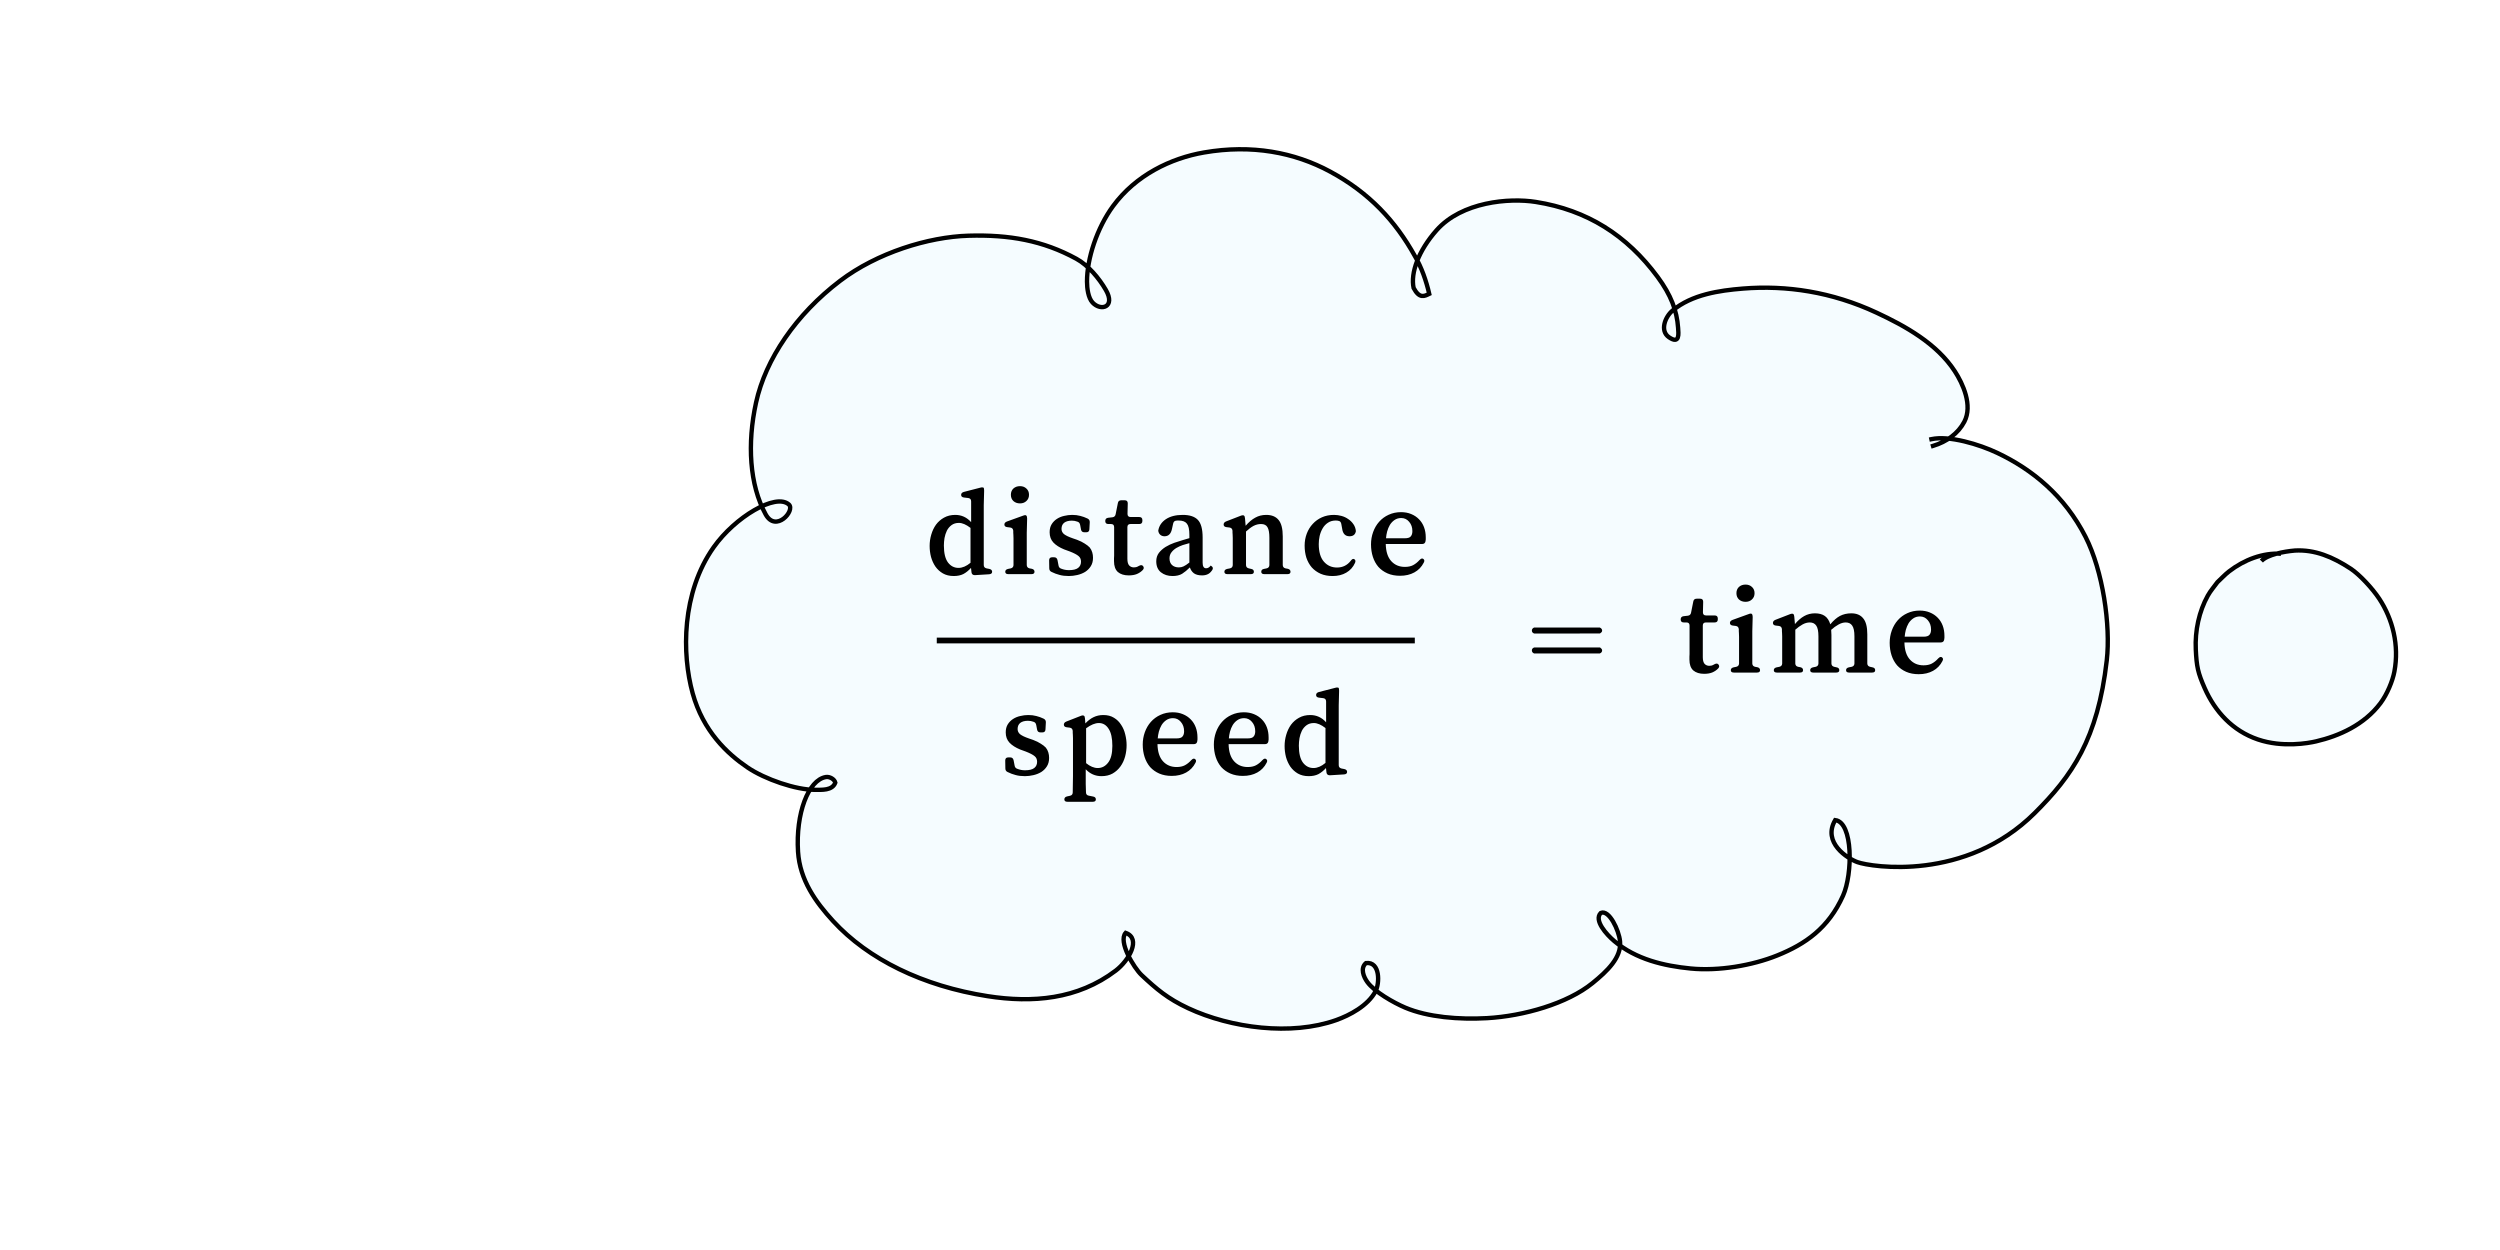
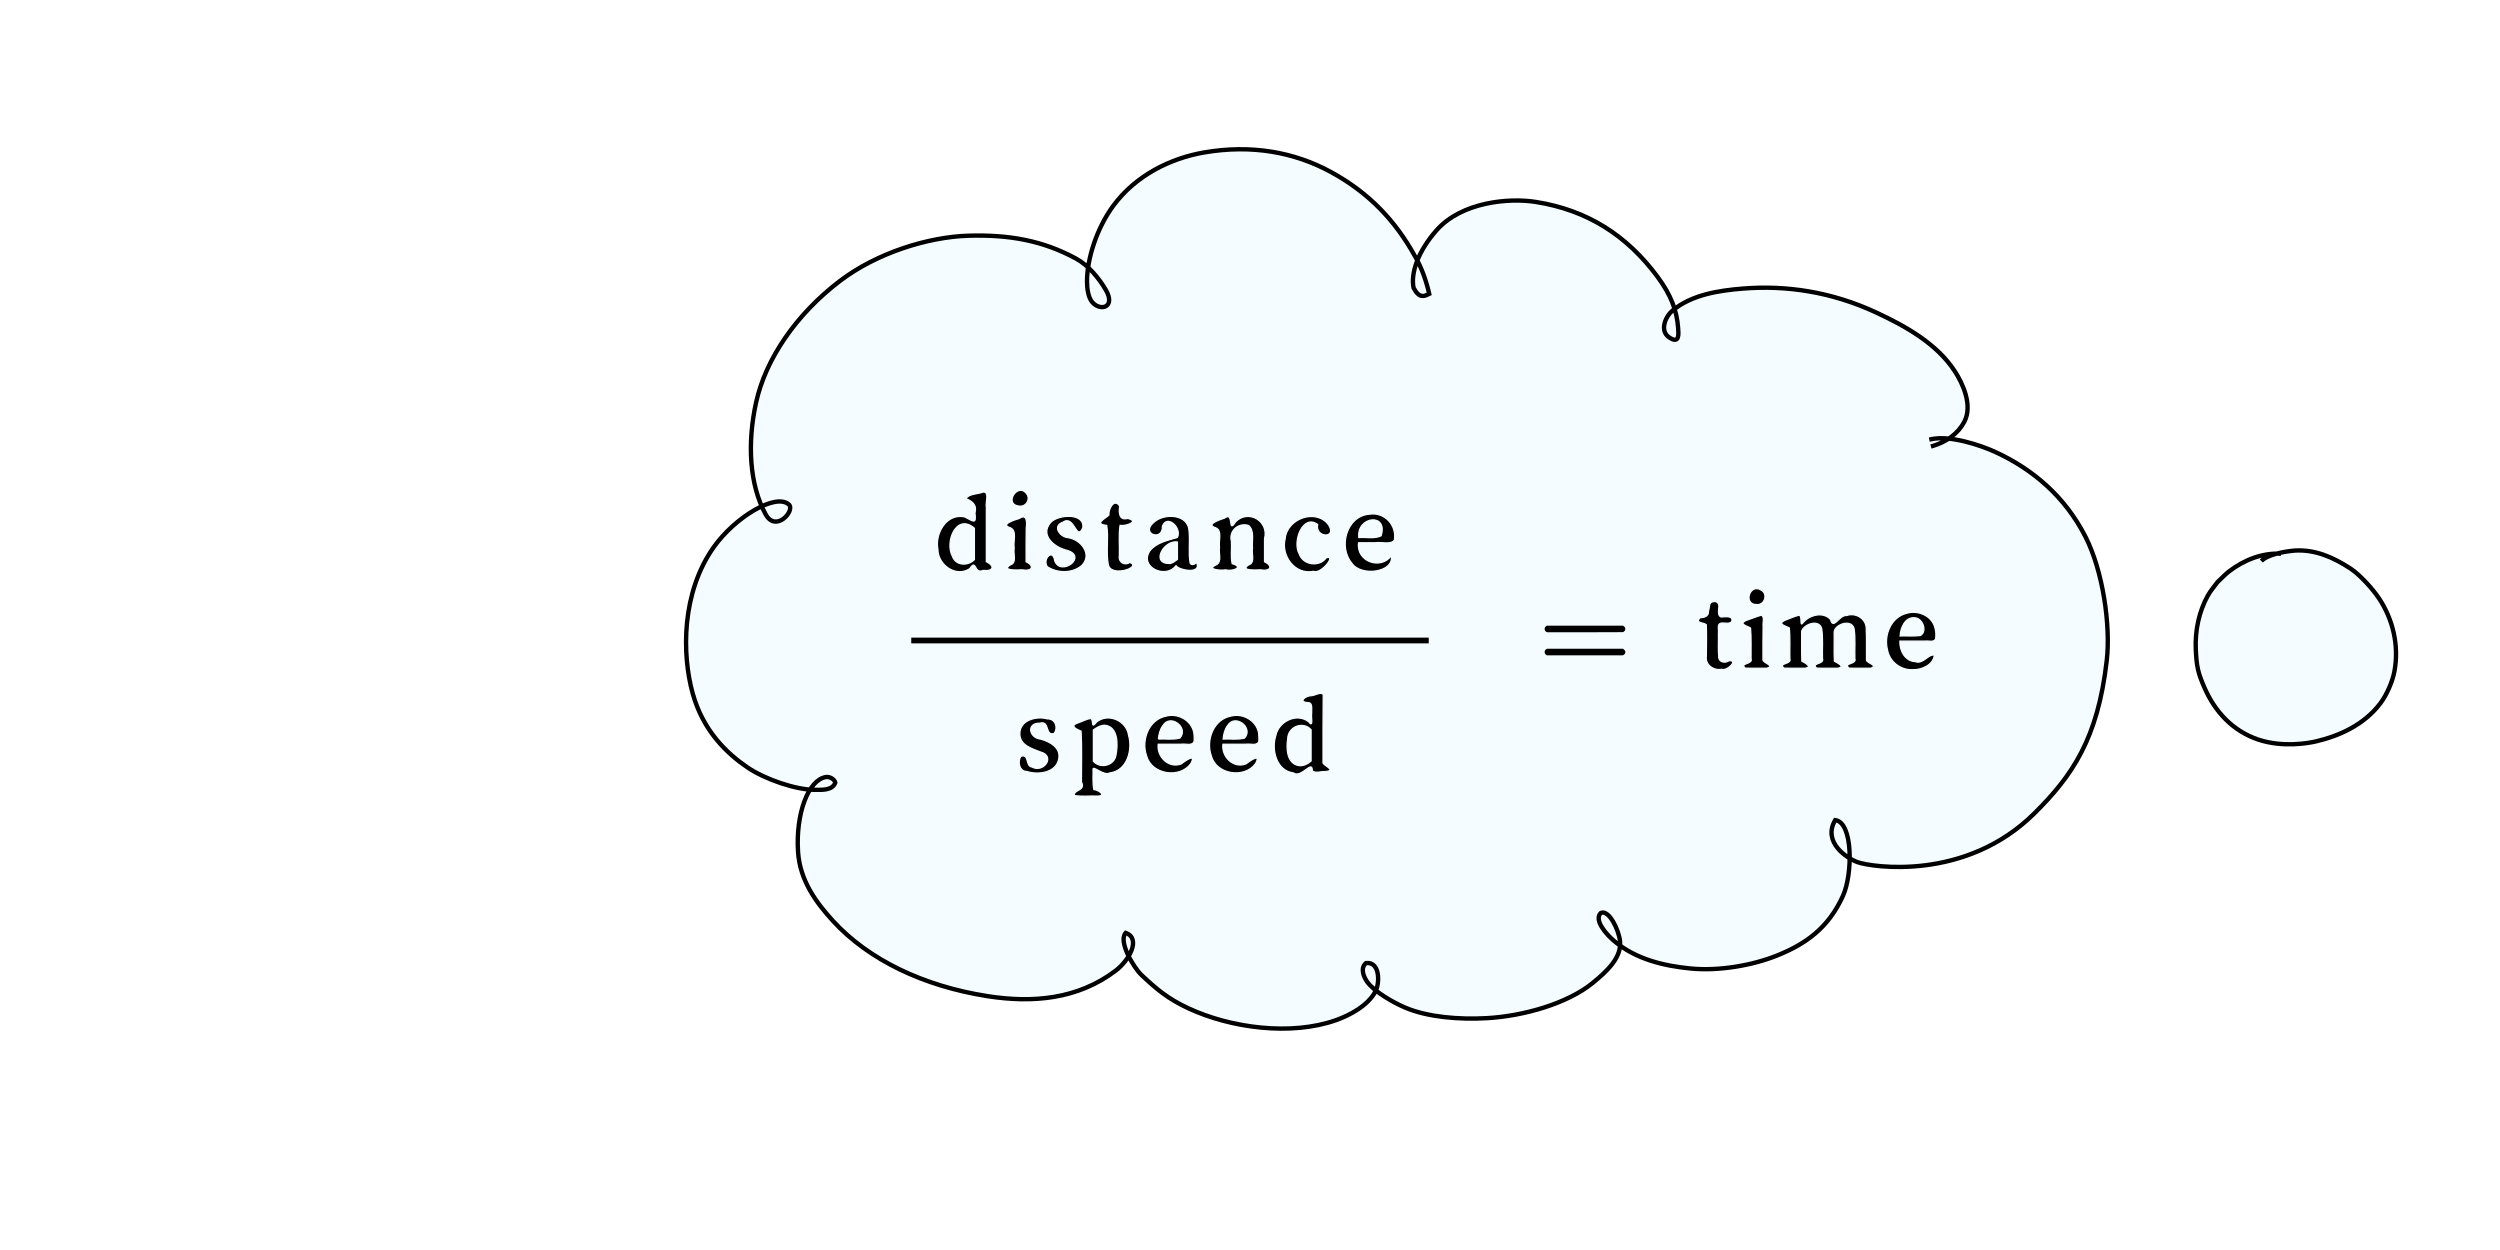
<svg xmlns="http://www.w3.org/2000/svg" width="400" height="200">
  <g style="display:inline">
    <path d="M224.92 45.38c.732 2.766-2.364 1.966-2.98-.387" style="fill:#f5fcff;fill-opacity:1;stroke:#000;stroke-width:.7;stroke-linecap:square;stroke-dasharray:none;stroke-opacity:1" />
    <path d="M309.029 70.265c2.868-.616 7.636.824 10.54 2.2 5.648 2.678 10.777 6.88 14.117 13.434 2.766 5.427 4.04 14.124 3.396 19.763-1.441 12.606-5.554 18.48-11.541 24.436-11.075 11.016-26.149 8.634-28.344 7.847-1.577-.565-5.671-3.136-3.563-6.73 2.876.355 2.801 8.636 1.256 12.08-2.333 5.203-6.01 7.757-10.555 9.585-3.998 1.61-9.37 2.518-13.823 2.082-4.287-.42-8.767-1.47-12.218-4.379-1.26-1.062-3.323-3.349-2.165-4.515 1.33-.571 2.91 2.778 3.078 4.55.243 2.59-2.041 4.756-4.403 6.676-4.035 3.281-11.042 5.28-16.88 5.61-4.465.251-9.461-.148-13.088-1.683-1.877-.795-4.922-2.526-6.06-4.093-.6-.824-1.174-2.222-.217-3.04 2.31-.254 2.182 3.269 1.533 4.508-1.225 2.336-4.177 3.863-6.315 4.624-7.162 2.547-16.846 1.284-23.67-1.907-3.281-1.535-5.068-3.059-7.462-5.306-1.205-1.131-3.782-5.358-2.54-6.747 2.552.92.507 4.447-1.587 6.037-6.105 4.635-13.36 5.205-20.5 4.09-10.34-1.613-19.095-5.877-24.731-12.026-2.758-3.008-5.312-6.527-5.602-11.084-.388-6.079 1.63-11.496 4.462-11.952.599-.096 1.366.34 1.504.898-.485 1.296-2.178 1.142-3.223 1.15-3.053.025-8.043-1.687-10.833-3.586-3.223-2.192-7.088-5.782-8.771-11.863-1.74-6.286-1.78-16.108 3.376-23.385 3.395-4.79 9.907-8.702 12.016-6.822 1.069.953-2.084 4.58-3.718 1.567-2.578-4.725-2.967-11.299-1.53-17.87 1.523-6.955 6.394-14.12 13.444-19.479 5.909-4.49 14.113-7.027 20.533-7.22 6.542-.196 11.94.779 17.271 3.69 1.892 1.034 3.63 3.098 4.725 4.997 1.577 2.733-.778 3.46-2.133 2.005-.7-.752-.885-2.286-.888-3.35-.009-3.67 1.594-8.573 4.163-12.078 3.635-4.959 9.246-7.665 14.565-8.584 7.62-1.317 14.462-.028 20.18 3.063 6.281 3.394 10.455 7.932 13.535 13.482 1.1 1.847 1.84 4.033 2.315 6.077-.78.377-1.555.823-2.5-.939-.513-2.387.754-5.95 3.682-9.25 4.032-4.54 11.572-5.197 15.87-4.516 8.219 1.302 14.544 5.31 19.493 11.997 2.14 2.893 3.083 5.42 3.272 8.138.064.914.3 2.718-1.449 1.521-1.533-1.048-.601-3.32.579-4.292 3.09-2.551 7.41-3.194 11.248-3.504 6.948-.56 14.21.513 21.386 3.86 4.587 2.139 9.617 4.927 12.508 9.364 1.29 1.98 2.897 5.466 1.523 8.087-.978 1.866-2.799 3.196-5.008 3.86" style="fill:#f5fcff;fill-opacity:1;stroke:#000;stroke-width:.7;stroke-linecap:square;stroke-dasharray:none;stroke-opacity:1" />
    <path d="M361.815 89.769c.96-1.02 3.582-1.532 5.37-1.682 3.188-.178 6.025 1.002 8.92 2.9 1.39.914 3.47 3.134 4.579 4.817 2.15 3.265 3.21 7.441 2.419 11.644-.287 1.527-1.175 3.655-2.221 5.052-2.603 3.474-6.615 5.256-10.316 6.12-1.198.28-5.347 1.041-9.306-.308-4.06-1.384-6.86-4.463-8.51-8.205-1.09-2.472-1.29-3.423-1.424-6.198-.145-3.005.53-6.11 1.923-8.603.436-.79 1.027-1.444 1.536-2.154.626-.581 1.21-1.223 1.872-1.733 2.454-1.887 5.402-2.988 8.306-2.825" style="display:inline;fill:#f5fcff;fill-opacity:1;stroke:#000;stroke-width:.7;stroke-linecap:butt;stroke-dasharray:none" />
  </g>
-   <path d="M157.401 90.404q0 .44.46.54l.42.08q.46.1.46.46t-.48.4l-2.28.14q-.48 0-.54-.44l-.08-.72q-.58.64-1.22.98-.64.32-1.54.32-1 0-1.74-.42-.72-.42-1.2-1.1-.46-.68-.7-1.54-.22-.86-.22-1.76 0-.92.26-1.8.26-.9.76-1.6.52-.7 1.28-1.12.78-.44 1.8-.44 1.5 0 2.54 1.16v-3.32q0-.48-.46-.54l-.68-.08q-.46-.06-.46-.42t.44-.48l2.64-.68q.1-.04.16-.04h.16q.14 0 .18.04.1.08.1.48l-.06 2.32zm-2.12-.36v-5.58q-1.04-.8-1.86-.8-.7 0-1.18.36-.46.34-.74.88-.26.54-.38 1.18-.1.64-.1 1.2 0 1.84.66 2.72.66.86 1.68.86.94 0 1.92-.82m9 .38q.02.42.46.52l.34.06q.44.1.44.48t-.5.38h-3.68q-.5 0-.5-.38 0-.36.46-.46l.4-.08q.44-.1.46-.52v-4.26q0-.32-.02-.6-.02-.16-.02-.32v-.32q-.04-.46-.48-.52l-.48-.06q-.46-.06-.46-.42 0-.32.4-.48l2.6-.94q.1-.04.18-.06t.16-.02q.1 0 .16.06.14.12.14.48l-.06 2.28zm-1.08-9.88q-.64 0-1.06-.38-.4-.38-.4-1t.4-1q.42-.38 1.06-.38.62 0 1.02.38.42.38.42 1t-.42 1q-.4.38-1.02.38m8.48 5.6.64.22q.74.28 1.22.6.5.3.82.64.28.36.4.78.12.4.12.86 0 .8-.36 1.36-.34.54-.9.9-.56.34-1.26.5-.68.16-1.36.16-.84 0-1.48-.18-.64-.16-1.28-.48-.36-.16-.36-.58l-.02-1.26q0-.5.48-.5h.32q.44 0 .54.46l.16.84q.06.4.42.52.6.24 1.24.24 1.02 0 1.48-.36t.46-1q0-.58-.4-.9-.4-.34-1.42-.74l-.88-.32q-1.12-.46-1.72-1.1t-.6-1.64q0-.76.32-1.28t.84-.86 1.16-.48q.64-.16 1.3-.16.7 0 1.28.16.58.14 1.16.42.38.18.36.6l-.06 1.12q-.02.48-.5.48h-.3q-.46 0-.54-.44l-.14-.74q-.08-.42-.44-.52-.42-.16-.88-.16-.8 0-1.24.34-.42.34-.42.98 0 .48.38.82.2.16.56.34.38.18.9.36m10.54 4.4q.22-.12.38-.12t.28.14q.26.32-.04.64-.38.4-.94.64-.54.22-1.3.22-1.1 0-1.74-.54-.62-.56-.62-1.74v-.46q0-.22.02-.42v-4.56q0-.5-.5-.5h-.42q-.5 0-.5-.48 0-.46.46-.52l.7-.08q.42-.06.5-.48l.36-1.8q.08-.44.54-.44h.56q.48 0 .48.5l-.04 1.68q0 .5.5.5h1.38q.5 0 .5.5v.12q0 .5-.5.5h-1.4q-.5 0-.5.5v5.06q0 .74.28 1.06.3.32.76.32.16 0 .36-.04.22-.06.44-.2m11.46-.04q.04-.04.26.16.24.24-.02.6-.32.46-.7.62-.38.18-.9.18-.82 0-1.3-.34-.46-.36-.64-.94-.64.64-1.24 1.02-.6.36-1.54.36-1.1 0-1.86-.6-.74-.6-.74-1.76 0-.78.42-1.34.44-.56 1.08-.96.66-.4 1.4-.66t1.38-.44l1.02-.3v-.52q0-1.32-.4-1.8-.38-.5-1.32-.5h-.2q-.08 0-.18.02-.4.02-.5.48l-.18.82q-.24 1.2-1.2 1.2-.4 0-.68-.24-.28-.26-.32-.66.18-1.12 1.2-1.82 1.04-.7 2.72-.7 1.66 0 2.42.8t.76 2.82v4.02q0 .9.56.9.24 0 .44-.14.14-.1.18-.16.04-.08.08-.12m-3.38-.5v-3.1q-.48.12-1.04.3-.54.18-1.02.46t-.8.7q-.32.4-.32.98 0 .68.4 1.06.42.38 1.1.38.4 0 .74-.16.36-.16.94-.62m14.94.42q.02.42.46.52l.34.06q.44.1.44.48t-.5.38h-3.68q-.5 0-.5-.38t.44-.46l.4-.08q.44-.1.46-.52v-4.36q0-1.2-.3-1.7-.28-.52-1.04-.52-.62 0-1.2.3-.56.3-1.2.9v5.38q.02.42.46.52l.36.08q.44.08.44.46t-.5.38h-3.72q-.5 0-.5-.38 0-.36.46-.46l.42-.08q.44-.1.46-.52v-4.34q0-.32-.02-.56-.02-.16-.02-.3v-.3q-.04-.46-.48-.52l-.48-.06q-.46-.06-.46-.42 0-.34.4-.5l2.32-.9q.18-.08.36-.08.12 0 .16.04.16.1.18.46l.1 1.18q.76-.88 1.54-1.3.78-.44 1.76-.44 1.32 0 1.98.82.66.8.66 2.64zm10.88-.7q.22-.3.42-.3.06 0 .14.04.3.18.12.6-.46 1.02-1.4 1.56-.92.54-2.18.54-1.08 0-1.92-.36-.84-.38-1.42-1.02-.56-.66-.86-1.54-.28-.9-.28-1.94 0-1.02.34-1.92t.96-1.56q.62-.68 1.48-1.06t1.92-.38q.6 0 1.18.16.6.16 1.08.5.5.32.84.82.34.48.4 1.12-.14.82-1.02.82-1.02 0-1.18-1.24l-.14-.76q-.08-.36-.34-.44-.24-.08-.54-.08-.74 0-1.26.36-.52.34-.84.9-.32.54-.48 1.22-.14.66-.14 1.28 0 1.88.82 2.82t2.1.94q1.36 0 2.2-1.08m11.96-3.12q-.08.44-.56.44h-5.8q.04 1.82.88 2.74t2.18.92q.78 0 1.32-.28.56-.3 1.02-.82.22-.24.42-.24.1 0 .18.06.3.2.08.6-.52 1.02-1.5 1.56t-2.3.54q-1.12 0-2-.38-.86-.38-1.46-1.04-.58-.68-.88-1.6t-.3-2q0-1.04.34-1.98t.96-1.64q.64-.72 1.52-1.12.9-.42 1.98-.42.9 0 1.62.3.74.3 1.26.84.52.52.8 1.26t.28 1.64v.32q0 .14-.04.3m-6.32-.48h3q.72 0 .96-.3.26-.3.26-.84 0-.9-.52-1.5-.5-.6-1.26-.6-.62 0-1.08.32-.44.3-.74.78-.28.48-.44 1.06-.14.56-.18 1.08" aria-label="distance" style="font-size:20px;line-height:1.2;font-family:&quot;Song Myung&quot;;-inkscape-font-specification:&quot;Song Myung&quot;;text-align:center;letter-spacing:1px;text-anchor:middle;stroke-width:.7;stroke-miterlimit:2" />
-   <path d="m164.657 118.165.64.22q.74.28 1.22.6.5.3.82.64.28.36.4.78.12.4.12.86 0 .8-.36 1.36-.34.54-.9.9-.56.34-1.26.5-.68.16-1.36.16-.84 0-1.48-.18-.64-.16-1.28-.48-.36-.16-.36-.58l-.02-1.26q0-.5.48-.5h.32q.44 0 .54.46l.16.84q.06.4.42.52.6.24 1.24.24 1.02 0 1.48-.36t.46-1q0-.58-.4-.9-.4-.34-1.42-.74l-.88-.32q-1.12-.46-1.72-1.1t-.6-1.64q0-.76.32-1.28t.84-.86 1.16-.48q.64-.16 1.3-.16.7 0 1.28.16.58.14 1.16.42.38.18.36.6l-.06 1.12q-.02.48-.5.48h-.3q-.46 0-.54-.44l-.14-.74q-.08-.42-.44-.52-.42-.16-.88-.16-.8 0-1.24.34-.42.34-.42.98 0 .48.38.82.2.16.56.34.38.18.9.36m8.76-3.66q.16.1.18.46l.06.78q.64-.68 1.32-1 .7-.34 1.56-.34 1 0 1.7.44.7.42 1.14 1.12.46.68.66 1.54.22.86.22 1.72 0 .92-.24 1.82-.24.88-.74 1.58t-1.26 1.14q-.76.42-1.78.42-1.48 0-2.52-1.1v2.34l.04 1.34q0 .46.44.54l.7.14q.44.08.44.46t-.5.38h-4.04q-.5 0-.5-.38t.44-.48l.46-.1q.44-.1.44-.54.02-.64.02-1.34.02-.68.02-1.28v-6.06q0-.32-.02-.56-.02-.16-.02-.3v-.3q-.04-.46-.48-.52l-.48-.06q-.46-.06-.46-.42 0-.34.4-.5l2.3-.9q.18-.08.34-.08.08 0 .16.04m.36 2.02v5.58q.96.78 1.86.78 1 0 1.66-.86.68-.86.68-2.68 0-1.84-.6-2.74-.58-.92-1.56-.92-.9 0-2.04.84m17.78 2.1q-.08.44-.56.44h-5.8q.04 1.82.88 2.74t2.18.92q.78 0 1.32-.28.56-.3 1.02-.82.22-.24.42-.24.1 0 .18.06.3.2.08.6-.52 1.02-1.5 1.56t-2.3.54q-1.12 0-2-.38-.86-.38-1.46-1.04-.58-.68-.88-1.6t-.3-2q0-1.04.34-1.98t.96-1.64q.64-.72 1.52-1.12.9-.42 1.98-.42.9 0 1.62.3.74.3 1.26.84.52.52.8 1.26t.28 1.64v.32q0 .14-.04.3m-6.32-.48h3q.72 0 .96-.3.26-.3.26-.84 0-.9-.52-1.5-.5-.6-1.26-.6-.62 0-1.08.32-.44.3-.74.78-.28.48-.44 1.06-.14.56-.18 1.08m17.7.48q-.08.44-.56.44h-5.8q.04 1.82.88 2.74t2.18.92q.78 0 1.32-.28.56-.3 1.02-.82.22-.24.42-.24.1 0 .18.06.3.2.08.6-.52 1.02-1.5 1.56t-2.3.54q-1.12 0-2-.38-.86-.38-1.46-1.04-.58-.68-.88-1.6t-.3-2q0-1.04.34-1.98t.96-1.64q.64-.72 1.52-1.12.9-.42 1.98-.42.9 0 1.62.3.74.3 1.26.84.52.52.8 1.26t.28 1.64v.32q0 .14-.04.3m-6.32-.48h3q.72 0 .96-.3.26-.3.26-.84 0-.9-.52-1.5-.5-.6-1.26-.6-.62 0-1.08.32-.44.3-.74.78-.28.48-.44 1.06-.14.56-.18 1.08m17.58 4.28q0 .44.46.54l.42.08q.46.1.46.46t-.48.4l-2.28.14q-.48 0-.54-.44l-.08-.72q-.58.64-1.22.98-.64.32-1.54.32-1 0-1.74-.42-.72-.42-1.2-1.1-.46-.68-.7-1.54-.22-.86-.22-1.76 0-.92.26-1.8.26-.9.76-1.6.52-.7 1.28-1.12.78-.44 1.8-.44 1.5 0 2.54 1.16v-3.32q0-.48-.46-.54l-.68-.08q-.46-.06-.46-.42t.44-.48l2.64-.68q.1-.04.16-.04h.16q.14 0 .18.04.1.08.1.48l-.06 2.32zm-2.12-.36v-5.58q-1.04-.8-1.86-.8-.7 0-1.18.36-.46.34-.74.88-.26.54-.38 1.18-.1.64-.1 1.2 0 1.84.66 2.72.66.86 1.68.86.94 0 1.92-.82" aria-label="speed" style="font-size:20px;line-height:1.2;font-family:&quot;Song Myung&quot;;-inkscape-font-specification:&quot;Song Myung&quot;;text-align:center;letter-spacing:1px;text-anchor:middle;stroke-width:.7;stroke-miterlimit:2" />
-   <path d="M274.289 106.292q.22-.12.38-.12t.28.14q.26.32-.04.64-.38.4-.94.64-.54.22-1.3.22-1.1 0-1.74-.54-.62-.56-.62-1.74v-.46q0-.22.02-.42v-4.56q0-.5-.5-.5h-.42q-.5 0-.5-.48 0-.46.46-.52l.7-.08q.42-.06.5-.48l.36-1.8q.08-.44.54-.44h.56q.48 0 .48.5l-.04 1.68q0 .5.5.5h1.38q.5 0 .5.5v.12q0 .5-.5.5h-1.4q-.5 0-.5.5v5.06q0 .74.28 1.06.3.32.76.32.16 0 .36-.04.22-.06.44-.2m6.08-.12q.02.42.46.52l.34.06q.44.1.44.48t-.5.38h-3.68q-.5 0-.5-.38 0-.36.46-.46l.4-.08q.44-.1.46-.52v-4.26q0-.32-.02-.6-.02-.16-.02-.32v-.32q-.04-.46-.48-.52l-.48-.06q-.46-.06-.46-.42 0-.32.4-.48l2.6-.94q.1-.04.18-.06t.16-.02q.1 0 .16.06.14.12.14.48l-.06 2.28zm-1.08-9.88q-.64 0-1.06-.38-.4-.38-.4-1t.4-1q.42-.38 1.06-.38.62 0 1.02.38.42.38.42 1t-.42 1q-.4.38-1.02.38m19.48 9.88q.02.42.46.52l.36.08q.44.08.44.46t-.5.38h-3.66q-.5 0-.5-.38 0-.36.46-.46l.42-.08q.44-.1.46-.52v-4.36q0-1.22-.36-1.72-.34-.5-1.04-.5-.56 0-1.16.34-.58.32-1.16.84.02.18.02.4.02.2.02.42v4.58q.02.42.46.52l.36.08q.44.08.44.46t-.5.38h-3.66q-.5 0-.5-.38 0-.36.46-.46l.4-.08q.44-.1.46-.52v-4.36q0-1.2-.34-1.7-.34-.52-1.04-.52-.58 0-1.16.32t-1.16.84v5.42q.02.42.46.52l.34.06q.44.1.44.48t-.5.38h-3.68q-.5 0-.5-.38 0-.36.46-.46l.42-.08q.44-.1.46-.52v-4.34q0-.32-.02-.56-.02-.16-.02-.3v-.3q-.04-.46-.48-.52l-.5-.06q-.46-.06-.46-.42 0-.34.4-.5l2.32-.9q.18-.08.36-.08.12 0 .16.04.16.1.18.46l.1 1.16q.7-.84 1.48-1.28t1.72-.44q.98 0 1.58.42t.88 1.34q.76-.92 1.54-1.34.8-.42 1.82-.42 1.26 0 1.9.8.66.78.66 2.56zm12.3-3.82q-.08.44-.56.44h-5.8q.04 1.82.88 2.74t2.18.92q.78 0 1.32-.28.56-.3 1.02-.82.22-.24.42-.24.1 0 .18.06.3.2.08.6-.52 1.02-1.5 1.56t-2.3.54q-1.12 0-2-.38-.86-.38-1.46-1.04-.58-.68-.88-1.6t-.3-2q0-1.04.34-1.98t.96-1.64q.64-.72 1.52-1.12.9-.42 1.98-.42.9 0 1.62.3.74.3 1.26.84.52.52.8 1.26t.28 1.64v.32q0 .14-.04.3m-6.32-.48h3q.72 0 .96-.3.26-.3.26-.84 0-.9-.52-1.5-.5-.6-1.26-.6-.62 0-1.08.32-.44.3-.74.78-.28.48-.44 1.06-.14.56-.18 1.08" aria-label="time" style="font-size:20px;line-height:1.2;font-family:&quot;Song Myung&quot;;-inkscape-font-specification:&quot;Song Myung&quot;;text-align:center;letter-spacing:1px;text-anchor:middle;stroke-width:.7;stroke-miterlimit:2" />
-   <path d="M149.883 102.94h76.486v-.921h-76.486Z" style="stroke:none;stroke-width:0;stroke-dasharray:none;stroke-opacity:1" />
-   <path d="M245.248 100.888q0-.214.23-.328h10.467q.247.13.247.327 0 .181-.23.313l-5.226.016h-5.225q-.263-.082-.263-.329zm0 3.183q0-.246.263-.328h10.45q.23.164.23.328 0 .215-.246.33h-10.467q-.23-.116-.23-.33z" style="display:inline;stroke:#000;stroke-width:.3;stroke-dasharray:none" />
+   <g style="stroke-width:.222;stroke:#f5fcff;stroke-opacity:1;stroke-dasharray:none;fill:#000;fill-opacity:1">
+     <path d="M227.153 86.604c-.747.853-2.223.266-3.302.44h-3.058c-.456 3.307 3.879 4.916 5.82 2.32.564 2.932-5.317 3.778-7 1.34-2.455-2.87-.98-8.415 3.092-8.734 2.709-.426 4.926 1.969 4.448 4.634zm-6.32-.48c1.316-.106 2.751.262 3.96-.3 1.334-4.138-4.369-3.536-3.96.3zM215.043 89.724c1.903-.6-.954 3.014-2.292 2.406-3.28.655-5.78-2.79-5.003-5.816.32-3.563 5.484-5.44 7.715-2.45 1.588 2.518-2.45 2.305-1.94-.06-2.642-1.969-4.539 3.094-3.28 5.222.678 2.01 3.582 2.412 4.8.698zM204.075 90.424c1.6.792 1.043 1.758-.712 1.44-.83.022-3.706.204-2.13-.872 1.24-.342.502-2.006.702-2.989-.14-1.328.426-3.049-.7-4.03-1.837-.568-3.568 1.019-3.04 2.845.078 1.309-.16 2.674.125 3.946 2.126.596.165 1.442-1.14 1.1-.88.17-3.573-.066-1.668-.9 1.053-.544.367-2.103.563-3.122-.201-1.124.55-2.957-.68-3.458-1.906-.572.754-1.447 1.576-1.72 1.76-1.282.503 2.971 1.93.695 2.272-2.364 6.005-.153 5.174 2.969v4.096zM191.972 90.504c1.08 2.332-3.443 1.342-3.618.583-1.78 2.496-6.625.318-4.642-2.623 1.192-1.484 3.16-1.82 4.88-2.36.832-1.745-1.866-4.156-2.67-2.005.12 2.781-3.937 1.375-1.568-.64 1.832-1.757 6.264-1.568 6.31 1.61.18 1.869-.141 3.792.188 5.63.27.428.927.183 1.12-.195zm-3.38-.5v-3.1c-2.472-.366-4.833 3.956-1.295 3.84.495-.114.901-.439 1.295-.74zM180.105 90.544c2.353.81-3.52 2.848-3.825.265-.39-2.245.113-4.604-.26-6.84-2.27-.274-.39-1.123.397-1.844-.112-1.15.978-3.06 1.908-1.581-.18 1.146-.11 2.601 1.428 2.18 2.15.499-.275 1.413-1.363 1.245-.28 1.772-.05 3.628-.125 5.435-.203 1.098.973 1.784 1.84 1.14zM169.133 86.144c2.291.305 4.408 2.978 2.445 4.955-1.664 1.431-4.388 1.391-6.155.18-.816-1.417 1.044-3.25 1.35-1.022 1.068 2.837 5.87-.67 2.291-1.837-2.233-.465-5.045-2.686-2.981-5.011 1.334-1.396 6.007-1.73 5.687.96-1.133 2.59-1.482-2.399-3.527-.98-1.964.684-.538 2.648.89 2.755zM161.688 90.424c1.6.792 1.043 1.758-.712 1.44-.832.025-3.726.197-2.11-.872 1.24-.342.502-2.006.702-2.989-.213-1.171.57-3.074-.68-3.62-1.906-.578.77-1.406 1.593-1.653 1.346-.925 1.385.696 1.229 1.685-.048 2.002-.01 4.006-.022 6.009zm-1.08-9.88c-3.205-.179-.188-4.677 1.335-1.94.414.91-.33 2.013-1.335 1.94zM154.618 90.404c1.56.79 1.292 1.76-.59 1.569-1.615.699-1.139-2.187-2.354-.318-2.462 1.62-5.656-.66-5.661-3.421-.57-2.82 1.535-6.495 4.766-5.778 1.576.805 2.076 1.384 1.819-.687.396-1.526-.538-2.086-1.6-2.585.632-.891 2.08-.747 3.08-1.16 1.16-.004.338 1.905.541 2.738-.004 3.214 0 6.428-.002 9.642zm-2.12-.36v-5.58c-3.2-2.782-5.336 2.483-3.89 5.04.617 1.665 2.775 1.696 3.89.54z" style="font-size:20px;line-height:1.2;font-family:&quot;Song Myung&quot;;-inkscape-font-specification:&quot;Song Myung&quot;;text-align:center;letter-spacing:1px;text-anchor:middle;stroke-width:.222;stroke-miterlimit:2;stroke:#f5fcff;stroke-opacity:1;stroke-dasharray:none;fill:#000;fill-opacity:1" transform="matrix(.9 0 0 .9 18.657 8.497)" />
+   </g>
+   <path d="M211.682 122.099c.356.538 2.118 1.186.36 1.357-.68-.06-1.519.332-2.073-.122.035-1.915-1.773 1.288-3.042.325-2.695-.34-3.519-3.695-2.805-5.934.42-2.27 3.33-3.733 5.248-2.257.838 1.087.377-.754.494-1.308-.057-.64.294-1.82-.723-1.746-1.504-.175-.099-1.14.685-1.104.605-.033 1.415-.647 1.888-.21-.047 3.664-.03 7.333-.032 10.999zm-1.908-.324v-5.022c-1.32-1.438-3.706-.476-3.744 1.458-.253 1.538-.134 3.973 1.792 4.29.724.087 1.415-.271 1.952-.726zM201.389 118.679c-.355.724-1.393.266-2.061.396h-3.663c-.25 2 1.688 3.932 3.685 3.152.645-.505 2.494-1.793 1.527-.038-1.77 2.433-6.297 1.739-7.066-1.26-.896-2.483.34-5.817 3.118-6.35 2.06-.568 4.451.92 4.48 3.146.004.316.048.64-.02.954zm-5.688-.432c1.14-.066 2.326.15 3.429-.152 1.5-1.67-1.539-3.993-2.728-1.98-.454.613-.636 1.383-.701 2.132zM191.035 118.679c-.355.724-1.393.266-2.06.396h-3.664c-.25 2 1.688 3.932 3.686 3.152.644-.505 2.493-1.793 1.526-.038-1.77 2.433-6.297 1.739-7.066-1.26-.896-2.483.34-5.817 3.119-6.35 2.059-.568 4.45.92 4.48 3.146.004.316.048.64-.02.954zm-5.688-.432c1.14-.066 2.327.15 3.43-.152 1.5-1.67-1.54-3.993-2.729-1.98-.454.613-.636 1.383-.7 2.132zM174.616 114.97c.34.534-.035 1.69.801.586 1.858-1.576 4.854-.246 5.157 2.115.67 2.3-.244 5.657-2.975 5.988-.96.543-2.53-1.07-2.713-.655.04 1.106-.106 2.256.135 3.33.761.035 2.066 1.025.562 1.039-1.216-.055-2.471.11-3.662-.086-.27-.943 1.863-.712 1.11-2.159-.006-2.713.1-5.44-.057-8.146-.69-.277-1.934-.843-.491-1.317.709-.216 1.397-.688 2.133-.694zm.324 1.819v5.022c1.15 1.257 3.4.686 3.627-1.062.32-1.611.359-4.47-1.79-4.716-.682.007-1.3.367-1.837.756zM166.54 118.265c1.437.4 3.201 1.353 2.86 3.136-.385 2.245-3.28 2.63-5.093 2.039-1.266-.015-1.506-1.639-.963-2.43 1.374-.47.68 1.586 1.758 1.705 1.862 1.053 3.857-1.744 1.376-2.402-1.394-.532-3.336-1.1-3.305-2.93-.02-2.176 2.687-2.859 4.41-2.358 1.316-.061 1.744 1.5 1.055 2.33-1.465.461-.62-2.123-2.26-1.646-2.205-.053-1.741 2.386.161 2.556z" style="font-size:20px;line-height:1.2;font-family:&quot;Song Myung&quot;;-inkscape-font-specification:&quot;Song Myung&quot;;text-align:center;letter-spacing:1px;text-anchor:middle;stroke:#f5fcff;stroke-width:.2;stroke-miterlimit:2;stroke-dasharray:none;stroke-opacity:1;fill:#000;fill-opacity:1" />
+   <path d="M276.602 105.73c1.614-.216-.246 1.7-1.128 1.355-1.29.261-2.68-.718-2.454-2.12.015-1.67.05-3.346-.01-5.013-.35-.365-1.849-.21-1.017-1.103.657-.047 1.41-.2 1.356-1.026.202-.519.008-1.444.715-1.544.753-.203 1.087.422.921 1.092-.054.584-.125 1.53.75 1.32.566-.02 1.614-.135 1.343.755-.39.466-1.13.169-1.682.253-.75.13-.346 1.106-.45 1.654.03 1.306-.067 2.622.063 3.922.141.729 1.074.834 1.593.454zm5.472-.109c.145.49 1.971.938.586 1.296-1.142-.014-2.288.028-3.428-.021-.948-.86 1.29-.567.934-1.515-.027-1.63.068-3.272-.076-4.894-.444-.303-1.991-.63-.727-1.202.834-.278 1.647-.644 2.495-.864.5.383.164 1.19.237 1.77-.043 1.81-.01 3.62-.02 5.43zm-.972-8.892c-2.261.073-1.148-3.528.726-2.291 1.073.621.517 2.398-.726 2.291zm17.532 8.892c.084.527 1.96.816.684 1.296-1.163-.014-2.33.029-3.49-.021-.95-.872 1.31-.558.952-1.515-.047-1.6.116-3.22-.126-4.803-.422-1.67-3.337-.633-3.19.728.032 1.494-.042 2.997.037 4.486.41.253 1.83.875.571 1.125-1.136-.014-2.276.029-3.41-.021-.948-.86 1.29-.567.934-1.515-.045-1.595.11-3.207-.12-4.788-.417-1.613-2.858-.725-3.21.391.022 1.602-.042 3.212.033 4.808.49.225 1.795.988.473 1.125-1.116-.014-2.235.028-3.348-.02-.95-.873 1.31-.559.952-1.516-.029-1.63.07-3.272-.076-4.894-.455-.31-2.017-.621-.746-1.224.757-.265 1.485-.637 2.262-.824.673.027.01 2.124.716 1.139 1.02-1.203 3.187-1.75 4.347-.468.48 1.78 1.363-.733 2.583-.63 1.49-.513 3.194.538 3.135 2.185.078 1.65.02 3.305.037 4.956zm11.07-3.438c-.256.673-1.143.298-1.707.396h-4.017c-.068 1.486.811 3.208 2.46 3.281 1.266.483 2.094-1.257 3.046-1.038-.125 1.538-2.034 2.387-3.454 2.33-1.887.107-3.701-1.262-4.024-3.142-.63-2.333.53-5.25 3.017-5.873 1.83-.58 4.128.388 4.574 2.354a4.4 4.4 0 0 1 .105 1.692zm-5.688-.432c1.08-.03 2.17.07 3.24-.067 1.175-.652.373-2.765-.876-2.84-1.577-.156-2.298 1.607-2.364 2.907z" aria-label="time" style="font-size:20px;line-height:1.2;font-family:&quot;Song Myung&quot;;-inkscape-font-specification:&quot;Song Myung&quot;;text-align:center;letter-spacing:1px;text-anchor:middle;stroke-width:.2;stroke-miterlimit:2;stroke:#f5fcff;stroke-opacity:1;stroke-dasharray:none;fill:#000;fill-opacity:1" />
+   <path d="M145.8 102.94h82.796v-.921H145.8z" style="stroke:none;stroke-width:0;stroke-dasharray:none;stroke-opacity:1" />
+   <path d="M247.29 100.633q0-.248.265-.381h12.064q.284.152.284.38 0 .21-.265.362l-6.023.02h-6.023q-.302-.095-.302-.382zm0 3.693q0-.285.302-.38h12.046q.265.19.265.38 0 .249-.284.382h-12.064q-.265-.134-.265-.382z" style="display:inline;stroke:#000;stroke-width:.3;stroke-dasharray:none" />
  <text xml:space="preserve" x="128.059" y="54.193" style="font-style:normal;font-variant:normal;font-weight:400;font-stretch:normal;font-size:20px;font-family:Didot;-inkscape-font-specification:Didot;text-align:center;letter-spacing:.33px;text-anchor:middle;fill:#000;fill-opacity:1;stroke:none;stroke-width:.3;stroke-linecap:butt;stroke-miterlimit:2;stroke-dasharray:none" />
</svg>
